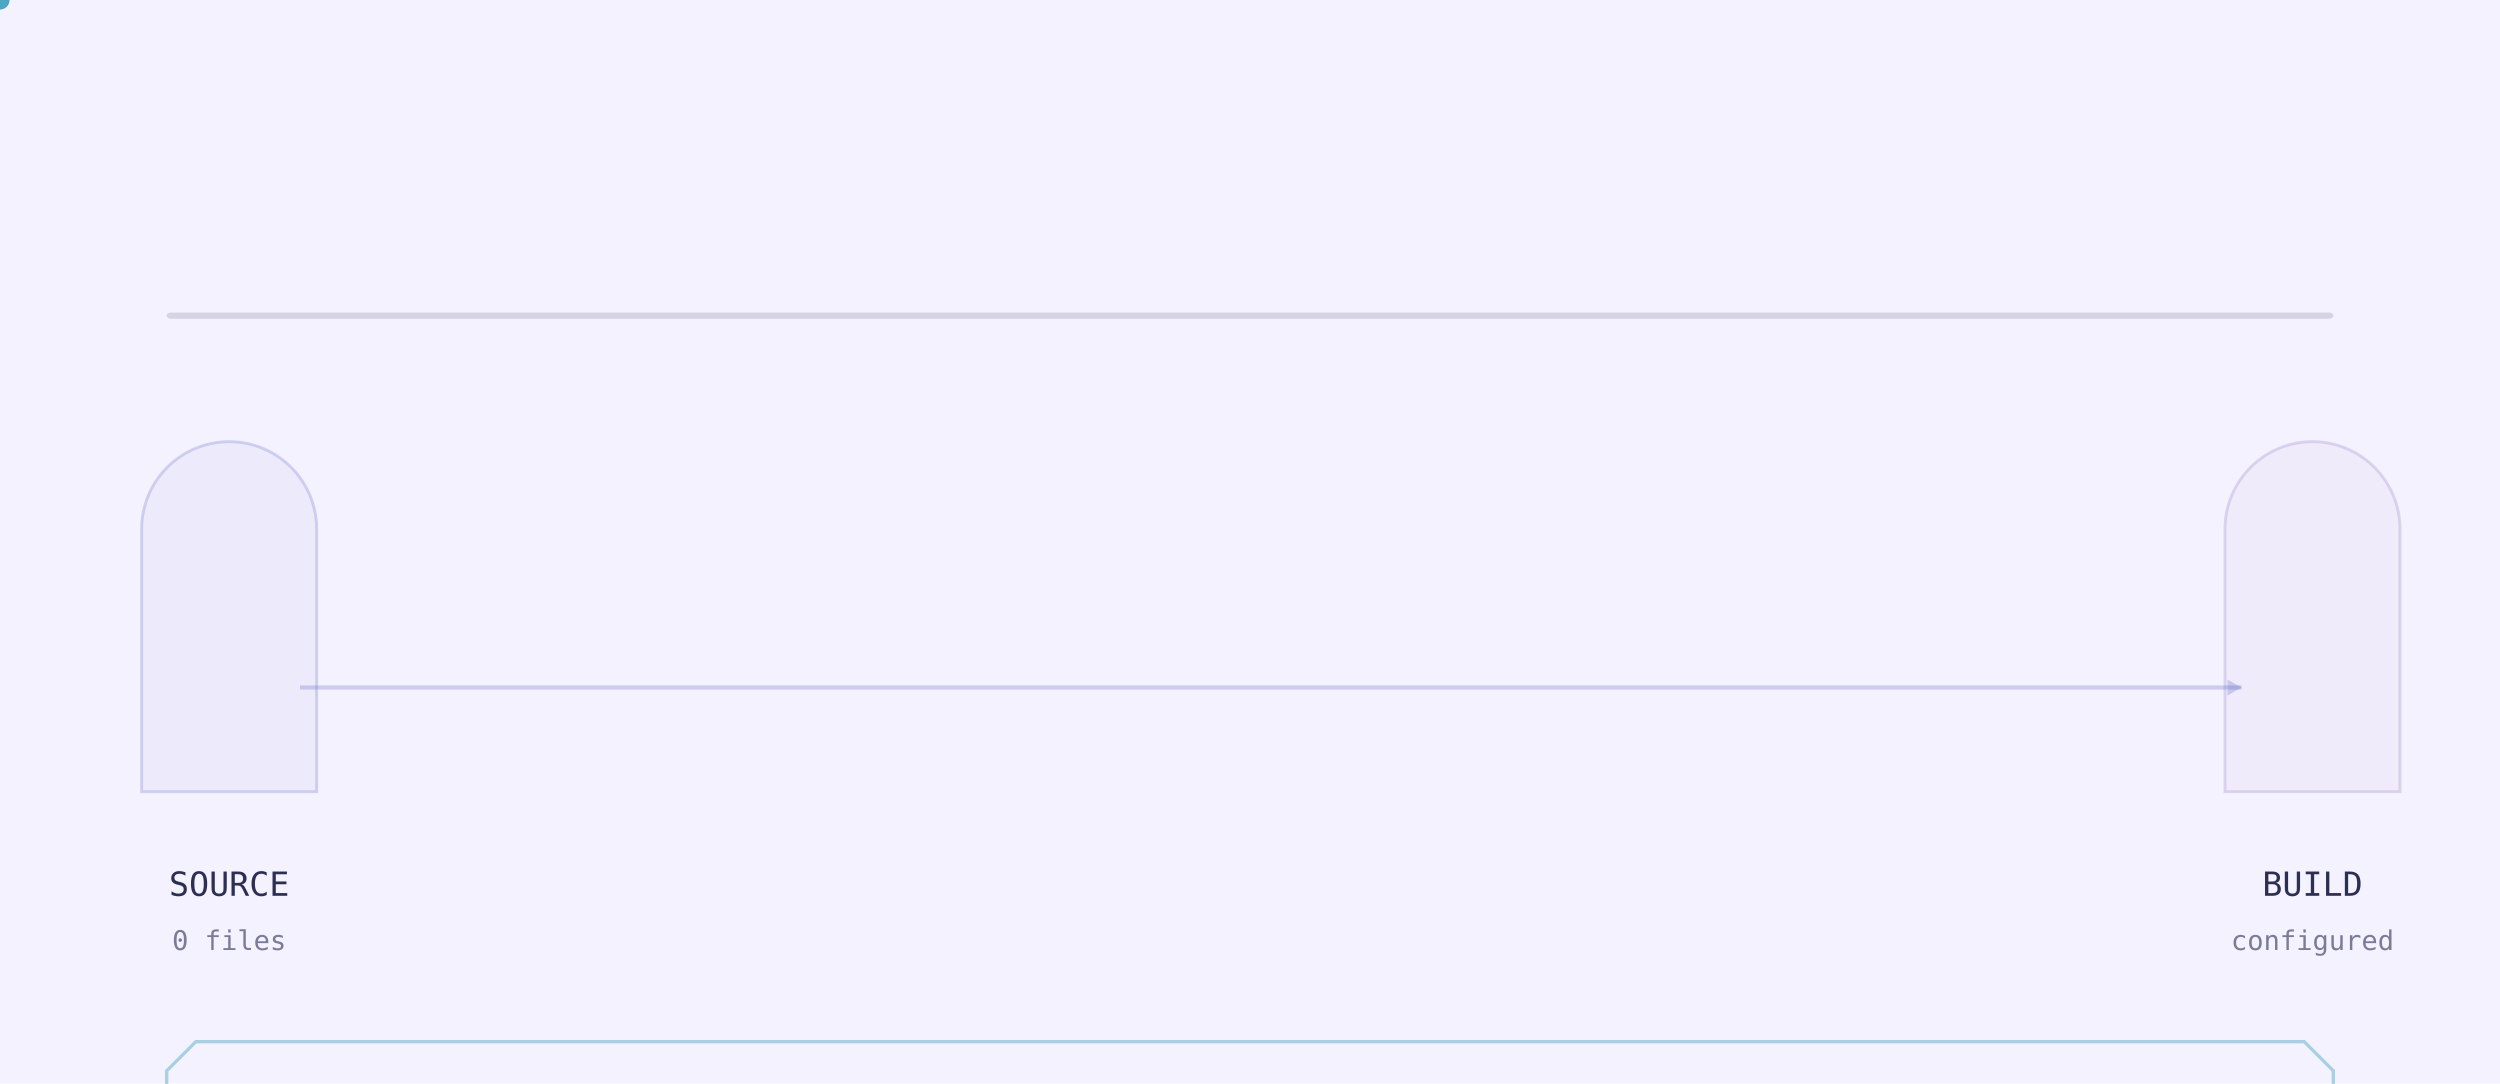
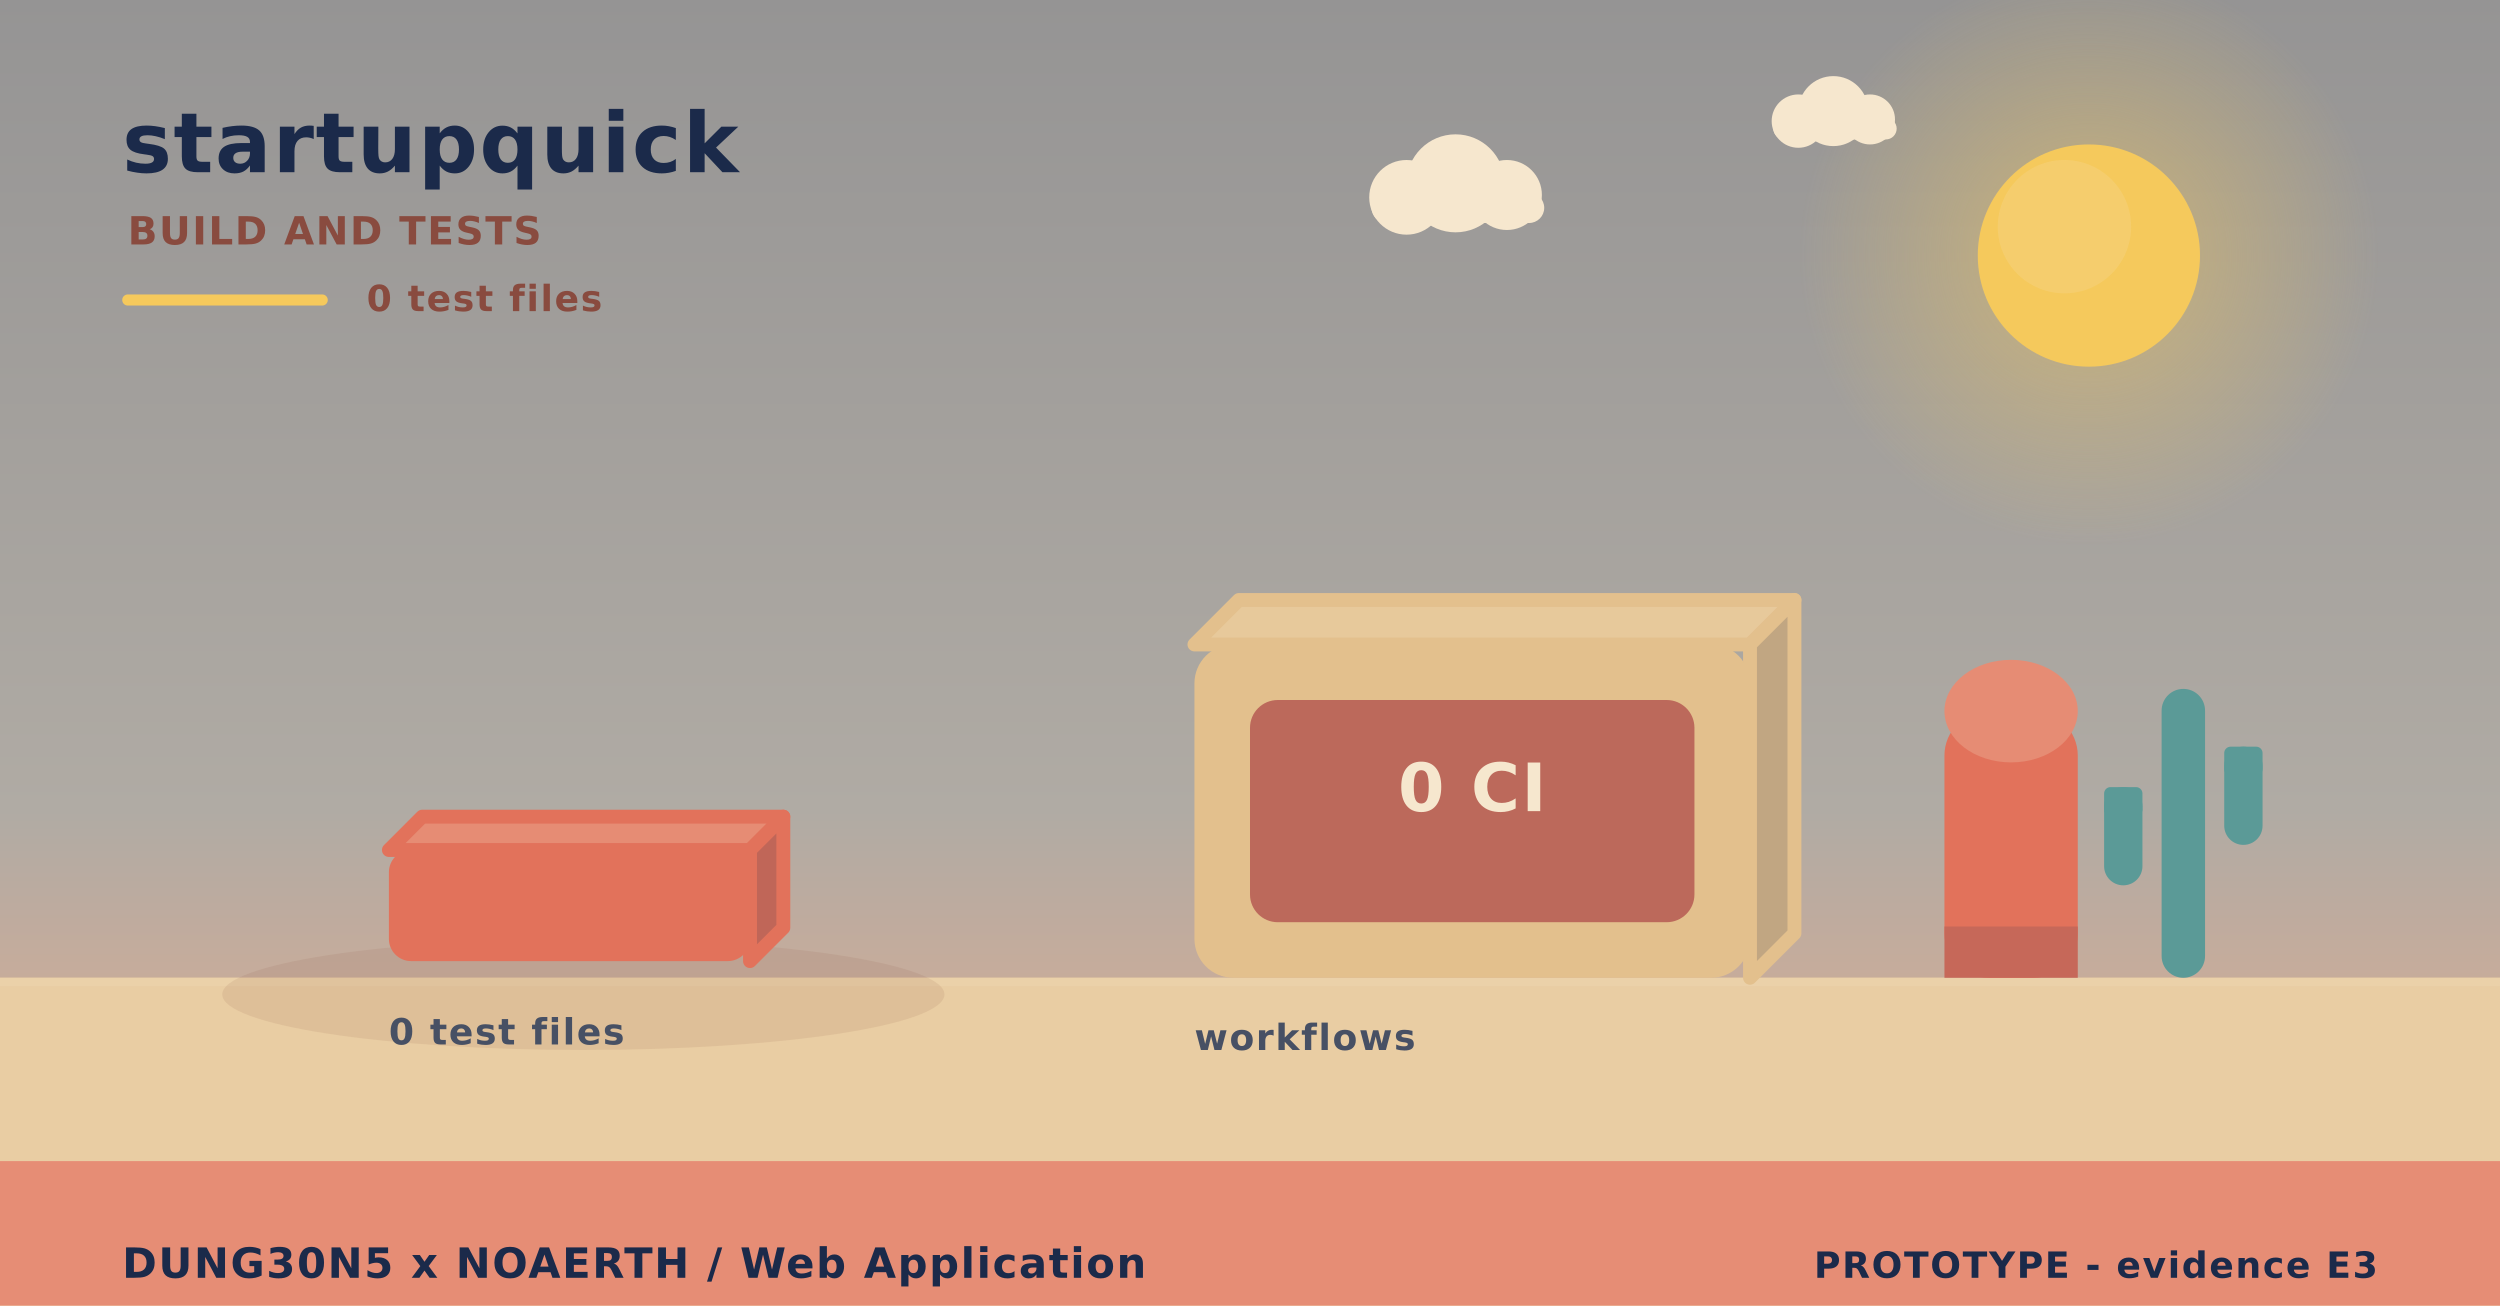
- <svg xmlns="http://www.w3.org/2000/svg" viewBox="0 0 1200 520" width="1200" height="520" role="img" aria-label="startupquick build evidence">
-   <rect width="1200" height="520" fill="#f4f2ff" />
-   <defs>
-     <linearGradient id="gb" x1="0" y1="0" x2="1" y2="1">
-       <stop offset="0%" stop-color="#6166c7" />
-       <stop offset="100%" stop-color="#8f73be" />
-     </linearGradient>
-   </defs>
-   <rect x="80.00" y="150.00" width="1040.00" height="3.00" rx="2.00" fill="rgba(23,26,64,0.140)" opacity="1.00" />
-   <path d="M68.00,380.00 L68.00,254.00 A42.00,42.00 0 0 1 152.00,254.00 L152.00,380.00 Z" fill="rgba(97,102,199,0.100)" opacity="0.55" stroke="rgba(97,102,199,0.450)" stroke-width="1.4" />
-   <polygon points="-192.26,189.00 -136.83,221.00 -136.83,157.00 -192.26,125.00" fill="#225b6c" opacity="0.95" />
-   <polygon points="-247.68,221.00 -192.26,253.00 -192.26,189.00 -247.68,157.00" fill="#705a94" opacity="0.95" />
-   <polygon points="-192.26,125.00 -136.83,157.00 -192.26,189.00 -247.68,157.00" fill="#6166c7" opacity="0.95" />
-   <text x="110" y="430" font-family="ui-monospace,Menlo,monospace" font-size="16" fill="rgba(23,26,64,0.900)" text-anchor="middle">SOURCE</text>
-   <text x="110" y="456" font-family="ui-monospace,Menlo,monospace" font-size="13" fill="rgba(23,26,64,0.550)" text-anchor="middle">0 files</text>
-   <path d="M1068.00,380.00 L1068.00,254.00 A42.00,42.00 0 0 1 1152.00,254.00 L1152.00,380.00 Z" fill="rgba(143,115,190,0.100)" opacity="0.55" stroke="rgba(143,115,190,0.450)" stroke-width="1.4" />
-   <polygon points="673.77,689.00 729.19,721.00 729.19,657.00 673.77,625.00" fill="#225b6c" opacity="0.95" />
-   <polygon points="618.34,721.00 673.77,753.00 673.77,689.00 618.34,657.00" fill="#705a94" opacity="0.95" />
-   <polygon points="673.77,625.00 729.19,657.00 673.77,689.00 618.34,657.00" fill="#8f73be" opacity="0.95" />
-   <text x="1110" y="430" font-family="ui-monospace,Menlo,monospace" font-size="16" fill="rgba(23,26,64,0.900)" text-anchor="middle">BUILD</text>
-   <text x="1110" y="456" font-family="ui-monospace,Menlo,monospace" font-size="13" fill="rgba(23,26,64,0.550)" text-anchor="middle">configured</text>
-   <line x1="144.00" y1="330.00" x2="1076.00" y2="330.00" stroke="rgba(97,102,199,0.500)" stroke-width="2.00" opacity="0.55" />
-   <polygon points="1076.00,330.00 1069.20,326.20 1069.20,333.80" fill="rgba(97,102,199,0.500)" opacity="0.55" />
-   <g opacity="0.9">
-     <circle cx="0.00" cy="0.00" r="4.60" fill="#3b9dbb" opacity="1.00" />
-     <animateTransform attributeName="transform" type="translate" values="144.00,330.00 1076.00,330.00" dur="5.967s" begin="0.0s" repeatCount="indefinite" />
-     <animateTransform attributeName="transform" type="translate" values="1076.00,330.00 144.00,330.00" dur="5.967s" begin="2.983s" repeatCount="indefinite" />
+ <svg xmlns="http://www.w3.org/2000/svg" width="900" height="470" viewBox="0 0 900 470" role="img" aria-label="startupquick - how it is verified">
+   <linearGradient id="skyb" x1="0" y1="0" x2="0" y2="1">
+     <stop offset="0" stop-color="#959494" />
+     <stop offset="0.62" stop-color="#b0aba4" />
+     <stop offset="1" stop-color="#f3ad8a" />
+   </linearGradient>
+   <rect width="900" height="470" fill="url(#skyb)" />
+   <radialGradient id="sunb">
+     <stop offset="0.35" stop-color="#f5c95c" stop-opacity="0.34" />
+     <stop offset="1" stop-color="#f5c95c" stop-opacity="0" />
+   </radialGradient>
+   <circle cx="752" cy="92" r="104" fill="url(#sunb)" />
+   <circle cx="752" cy="92" r="40" fill="#f5c95c" />
+   <circle cx="743.2" cy="81.6" r="24" fill="#f5d27e" opacity="0.5" />
+   <g>
+     <circle cx="524" cy="66" r="17.64" fill="#f6e7ce" />
+     <circle cx="506.36" cy="71.04" r="13.44" fill="#f6e7ce" />
+     <circle cx="542.48" cy="70.2" r="12.6" fill="#f6e7ce" />
+     <rect x="493.76" y="69.36" width="62.16" height="10.92" rx="5.46" fill="#f6e7ce" />
+     <animateTransform attributeName="transform" type="translate" values="0 0;24 0;0 0" dur="36s" begin="0s" repeatCount="indefinite" />
  </g>
-   <path d="M94.00,500.00 H1106.00 L1120.00,514.00 V546.00 L1106.00,560.00 H94.00 L80.00,546.00 V514.00 Z" fill="none" stroke="rgba(59,157,187,0.500)" stroke-width="1.60" opacity="0.80" />
-   <text x="600" y="536" font-family="ui-monospace,Menlo,monospace" font-size="16" fill="rgba(59,157,187,0.950)" text-anchor="middle">no test suite present in this repository — shown as measured, not implied</text>
+   <g>
+     <circle cx="660" cy="40" r="12.6" fill="#f6e7ce" />
+     <circle cx="647.4" cy="43.6" r="9.6" fill="#f6e7ce" />
+     <circle cx="673.2" cy="43" r="9" fill="#f6e7ce" />
+     <rect x="638.4" y="42.4" width="44.4" height="7.8" rx="3.9" fill="#f6e7ce" />
+     <animateTransform attributeName="transform" type="translate" values="0 0;-18 0;0 0" dur="46s" begin="3s" repeatCount="indefinite" />
+   </g>
+   <rect x="0" y="352" width="900" height="118" fill="#e9cda3" />
+   <rect x="0" y="352" width="900" height="3" fill="#ebd1a9" />
+   <text x="44" y="62" font-family="Verdana,DejaVu Sans,sans-serif" font-size="30" font-weight="700" letter-spacing="0.6" fill="#1b2a4a" text-anchor="start">startupquick</text>
+   <text x="46" y="88" font-family="Verdana,DejaVu Sans,sans-serif" font-size="14" font-weight="700" letter-spacing="0.6" fill="#894b3f" text-anchor="start">BUILD AND TESTS</text>
+   <rect x="44" y="106" width="74" height="4" rx="2" fill="#f5c95c" />
+   <text x="132" y="112" font-family="Verdana,DejaVu Sans,sans-serif" font-size="13" font-weight="700" letter-spacing="0.6" fill="#894b3f" text-anchor="start">0 test files</text>
+   <ellipse cx="210" cy="358" rx="130" ry="20" fill="rgba(138,90,68,0.11)" />
+   <g>
+     <path d="M140,306 L270,306 L282,294 L152,294 Z" fill="#e68c74" stroke="#e2725b" stroke-width="5" stroke-linejoin="round" />
+     <path d="M270,306 L282,294 L282,334 L270,346 Z" fill="#c06658" stroke="#e2725b" stroke-width="5" stroke-linejoin="round" />
+     <rect x="140" y="306" width="130" height="40" rx="8" fill="#e2725b" />
+     <animateTransform attributeName="transform" type="translate" values="0 10;0 0" dur="0.8s" begin="0.5s" fill="freeze" />
+   </g>
+   <text x="140" y="376" font-family="Verdana,DejaVu Sans,sans-serif" font-size="13" font-weight="700" letter-spacing="0.6" fill="#475064" text-anchor="start">0 test files</text>
+   <path d="M430,232 L630,232 L646,216 L446,216 Z" fill="#e7c99b" stroke="#e3c08d" stroke-width="5" stroke-linejoin="round" />
+   <path d="M630,232 L646,216 L646,336 L630,352 Z" fill="#c1a682" stroke="#e3c08d" stroke-width="5" stroke-linejoin="round" />
+   <rect x="430" y="232" width="200" height="120" rx="14" fill="#e3c08d" />
+   <rect x="450" y="252" width="160" height="80" rx="10" fill="#ba6458" opacity="0.94" />
+   <text x="530" y="292" font-family="Verdana,DejaVu Sans,sans-serif" font-size="24" font-weight="700" letter-spacing="0.6" fill="#f6e7ce" text-anchor="middle">0 CI</text>
+   <text x="430" y="378" font-family="Verdana,DejaVu Sans,sans-serif" font-size="13" font-weight="700" letter-spacing="0.6" fill="#475064" text-anchor="start">workflows</text>
+   <rect x="700" y="256" width="48" height="96" rx="16" fill="#e2725b" />
+   <ellipse cx="724" cy="256" rx="24" ry="18.46" fill="#e68c74" />
+   <rect x="700" y="333.54" width="48" height="18.46" fill="#c66859" />
+   <rect x="778.18" y="248" width="15.64" height="104" rx="7.82" fill="#5b9a97" />
+   <rect x="757.48" y="283.36" width="13.8" height="35.36" rx="6.9" fill="#5b9a97" />
+   <rect x="757.48" y="283.36" width="13.8" height="10.4" rx="2.3" fill="#5b9a97" />
+   <rect x="800.72" y="268.8" width="13.8" height="35.36" rx="6.9" fill="#5b9a97" />
+   <rect x="800.72" y="268.8" width="13.8" height="10.4" rx="2.3" fill="#5b9a97" />
+   <rect x="0" y="418" width="900" height="52" rx="0" fill="#e68972" opacity="0.94" />
+   <text x="44" y="460" font-family="Verdana,DejaVu Sans,sans-serif" font-size="15" font-weight="700" letter-spacing="0.6" fill="#1b2a4a" text-anchor="start">DUNG30N5 x NOAERTH  /  Web Application</text>
+   <text x="856" y="460" font-family="Verdana,DejaVu Sans,sans-serif" font-size="13" font-weight="700" letter-spacing="0.6" fill="#1b2a4a" text-anchor="end">PROTOTYPE  -  evidence E3</text>
</svg>
